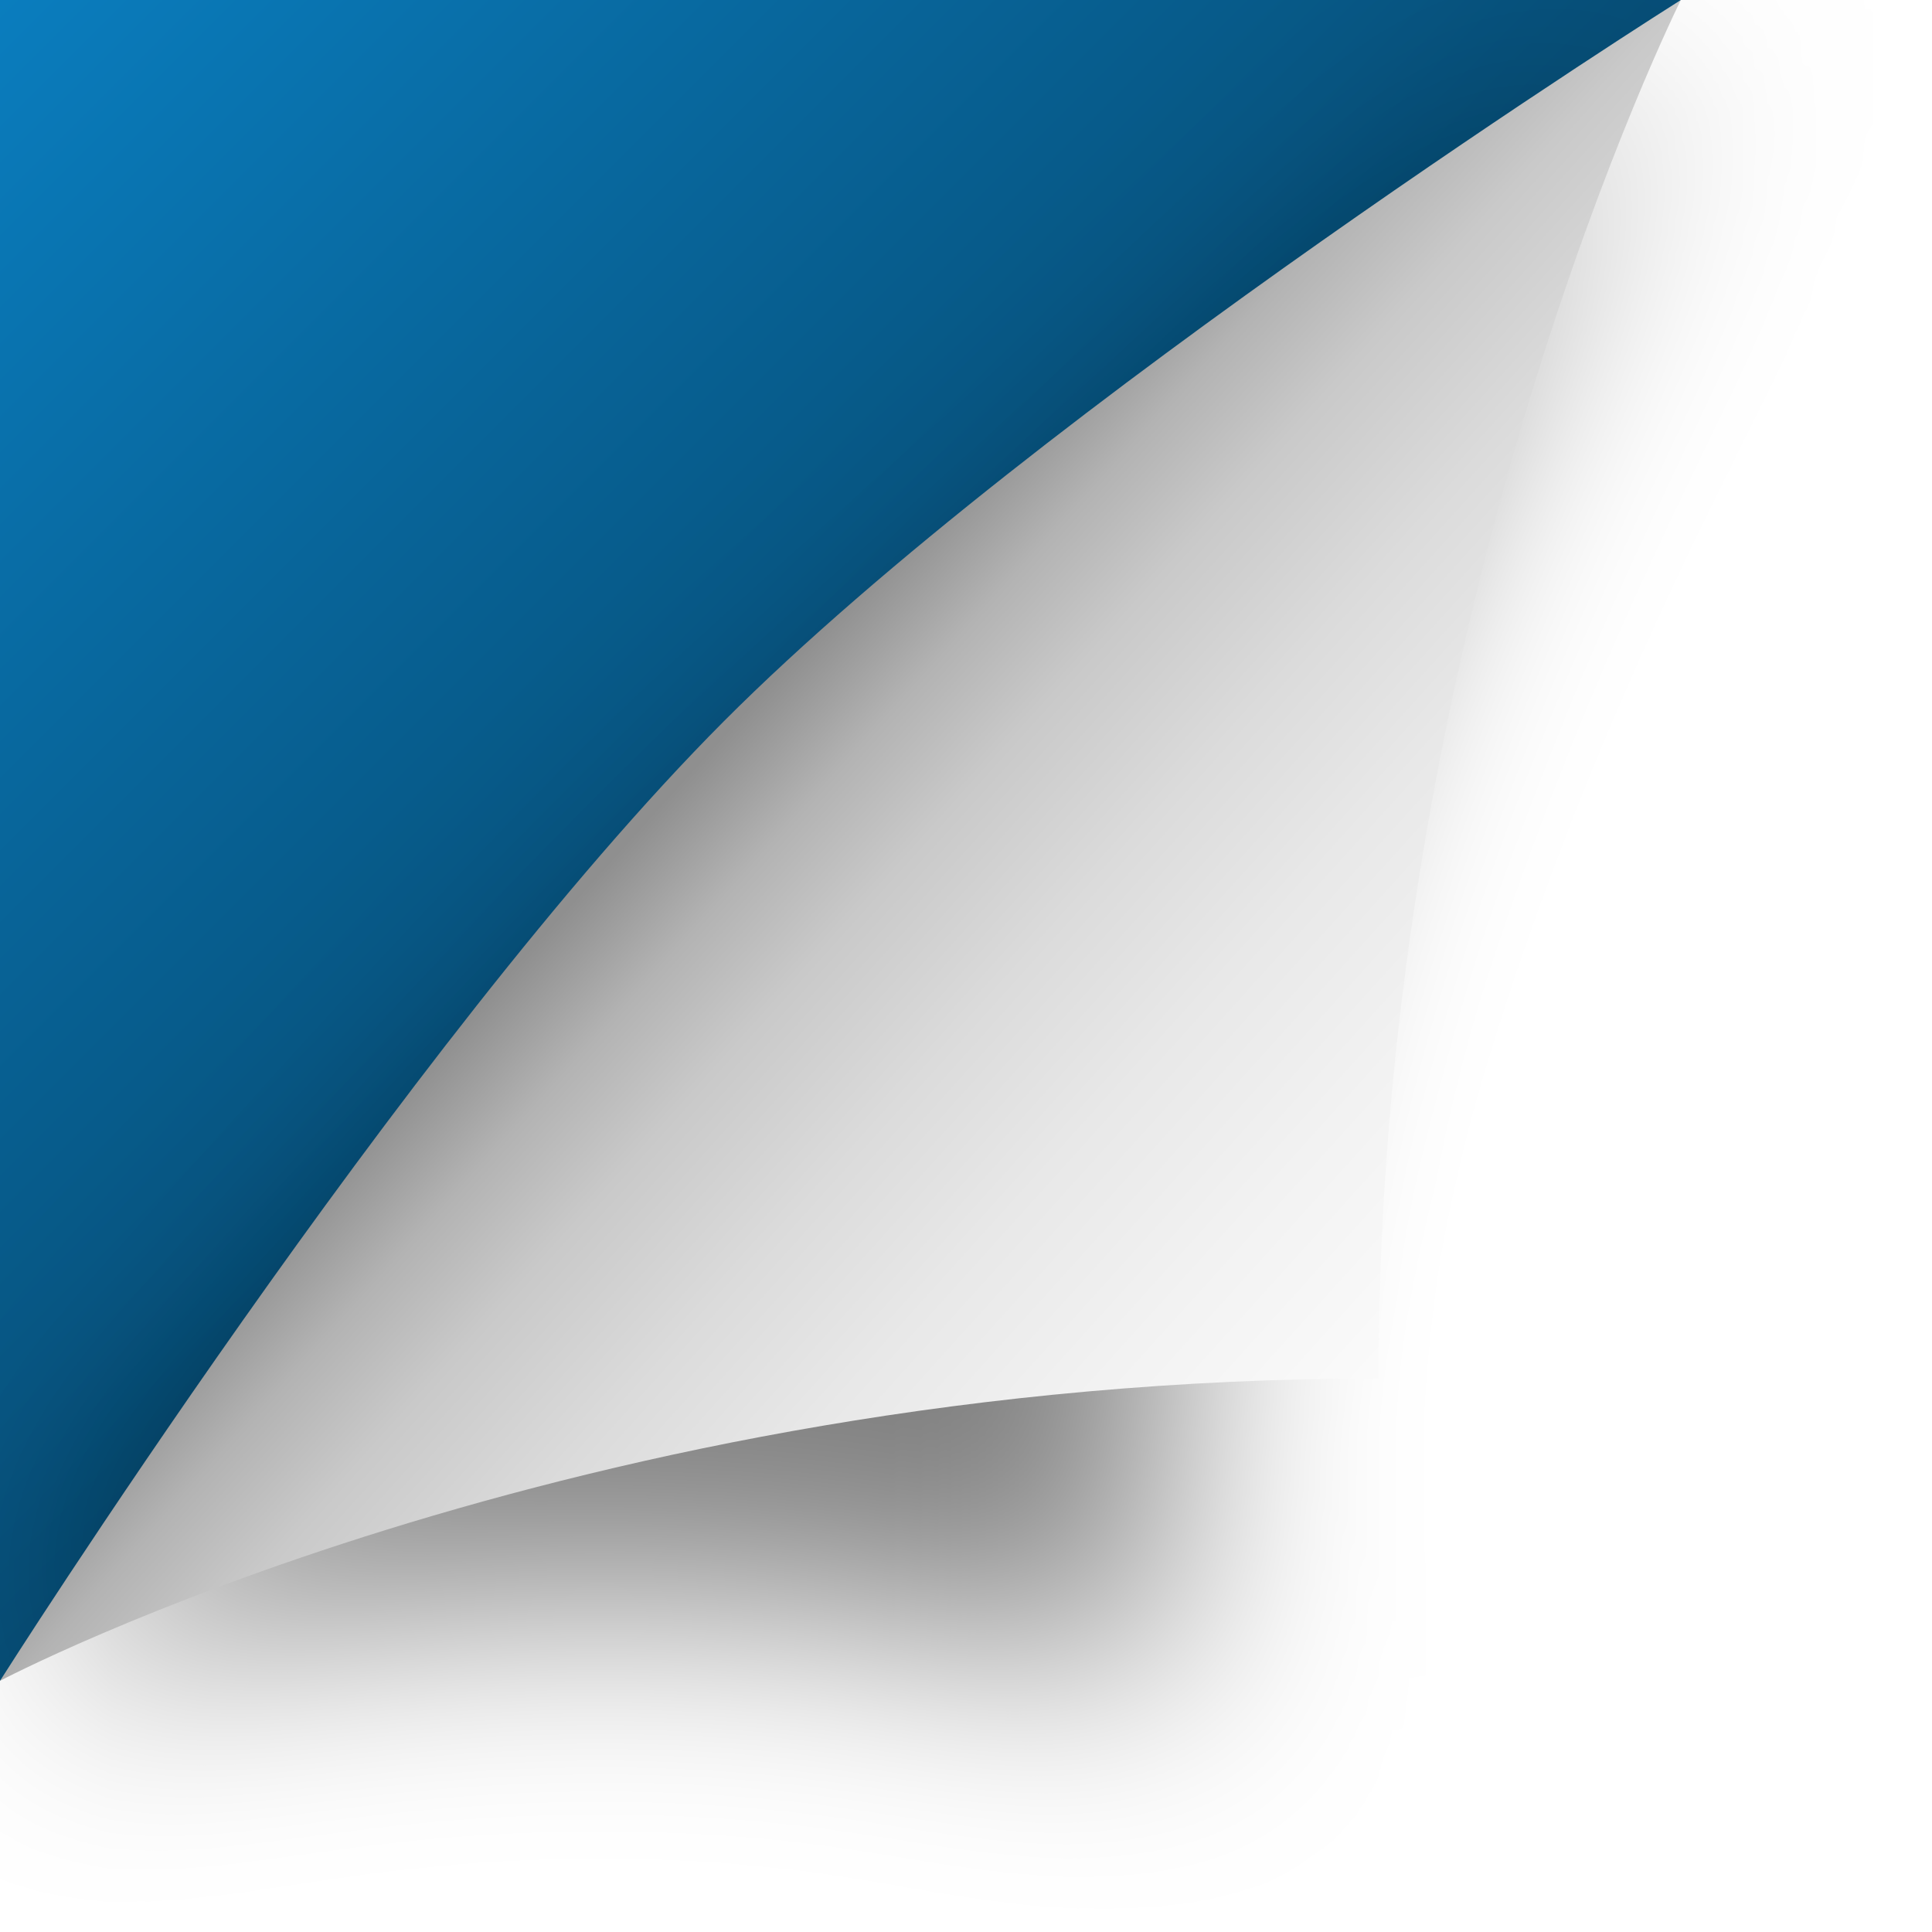
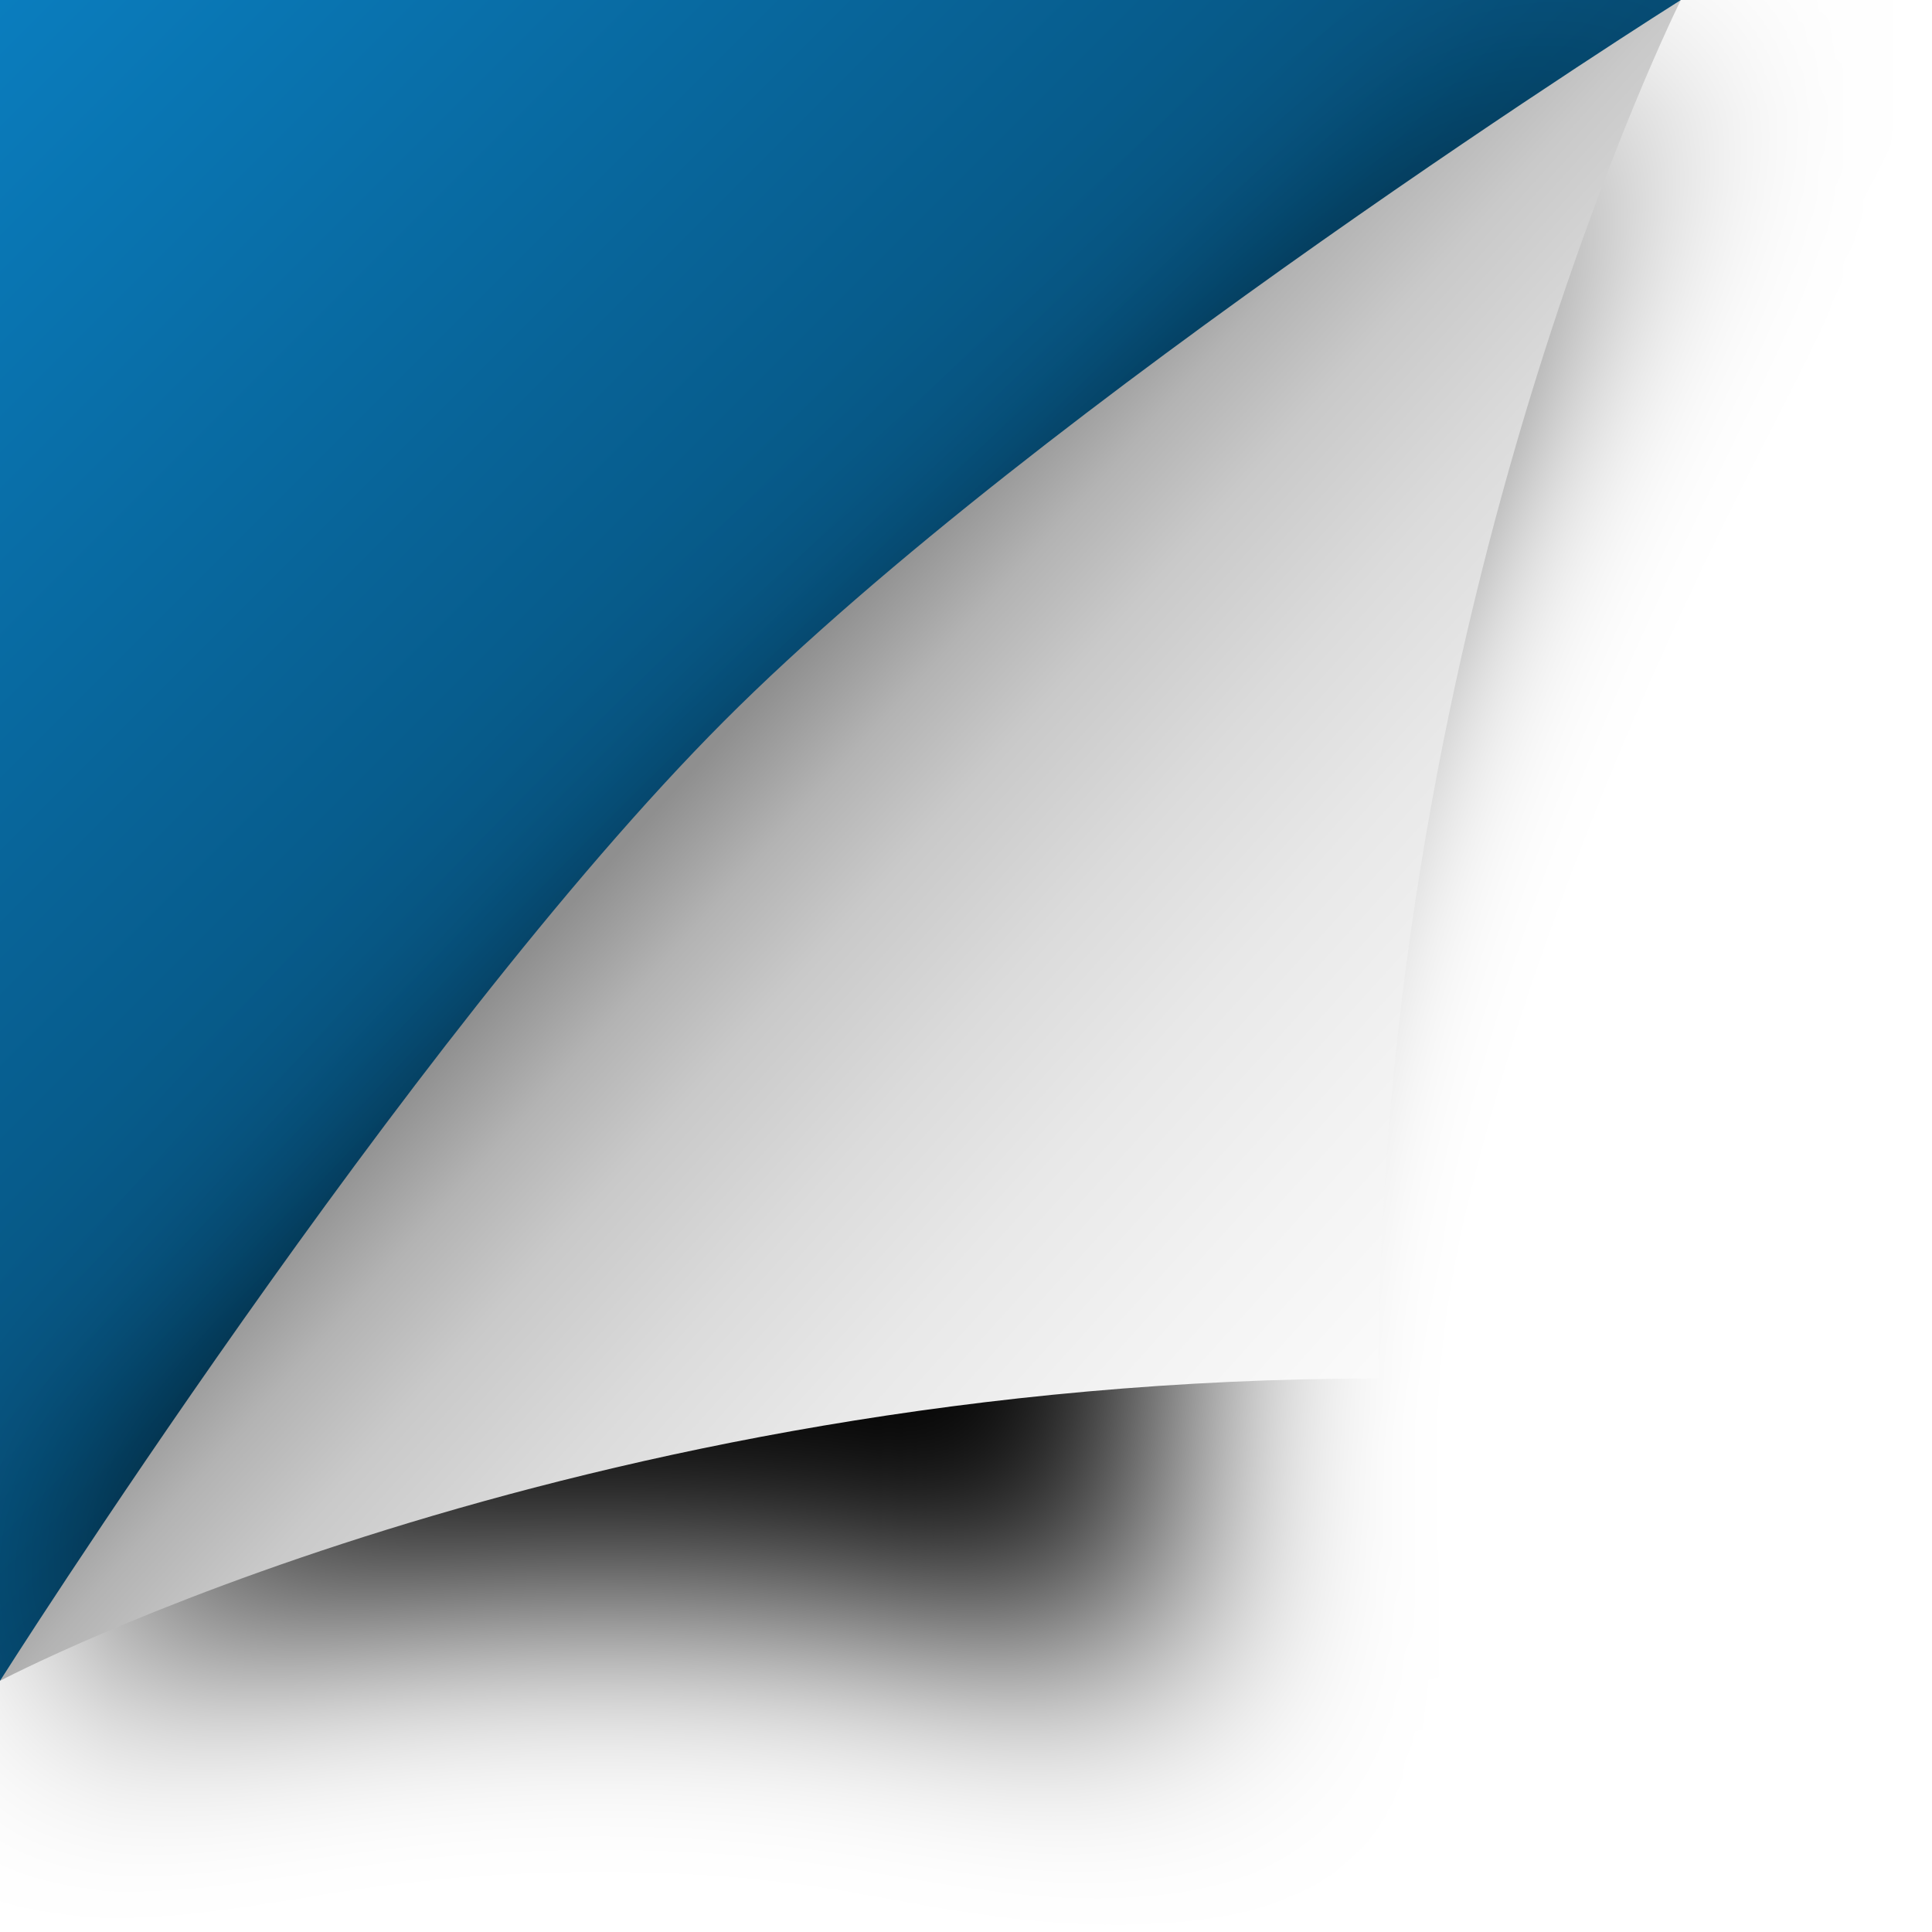
<svg xmlns="http://www.w3.org/2000/svg" width="800" height="800" viewBox="0 0 200 200">
  <rect fill="#ffffff" width="200" height="200" />
  <defs>
    <linearGradient id="a" gradientUnits="userSpaceOnUse" x1="88" y1="88" x2="0" y2="0">
      <stop offset="0" stop-color="#064e77" />
      <stop offset="1" stop-color="#0a7dbe" />
    </linearGradient>
    <linearGradient id="b" gradientUnits="userSpaceOnUse" x1="75" y1="76" x2="168" y2="160">
      <stop offset="0" stop-color="#8f8f8f" />
      <stop offset="0.09" stop-color="#b3b3b3" />
      <stop offset="0.18" stop-color="#c9c9c9" />
      <stop offset="0.31" stop-color="#dbdbdb" />
      <stop offset="0.44" stop-color="#e8e8e8" />
      <stop offset="0.59" stop-color="#f2f2f2" />
      <stop offset="0.75" stop-color="#fafafa" />
      <stop offset="1" stop-color="#FFFFFF" />
    </linearGradient>
    <filter id="c" x="0" y="0" width="200%" height="200%">
      <feGaussianBlur in="SourceGraphic" stdDeviation="12" />
    </filter>
  </defs>
  <polygon fill="url(#a)" points="0 174 0 0 174 0" />
-   <path fill="#000" fill-opacity=".5" filter="url(#c)" d="M121.8 174C59.2 153.1 0 174 0 174s63.5-73.8 87-94c24.4-20.9 87-80 87-80S107.9 104.4 121.8 174z" />
+   <path fill="#000" fill0opacity=".5" filter="url(#c)" d="M121.8 174C59.2 153.1 0 174 0 174s63.5-73.8 87-94c24.4-20.9 87-80 87-80S107.9 104.4 121.8 174z" />
  <path fill="url(#b)" d="M142.7 142.7C59.2 142.7 0 174 0 174s42-66.3 74.9-99.3S174 0 174 0S142.7 62.6 142.7 142.7z" />
</svg>
